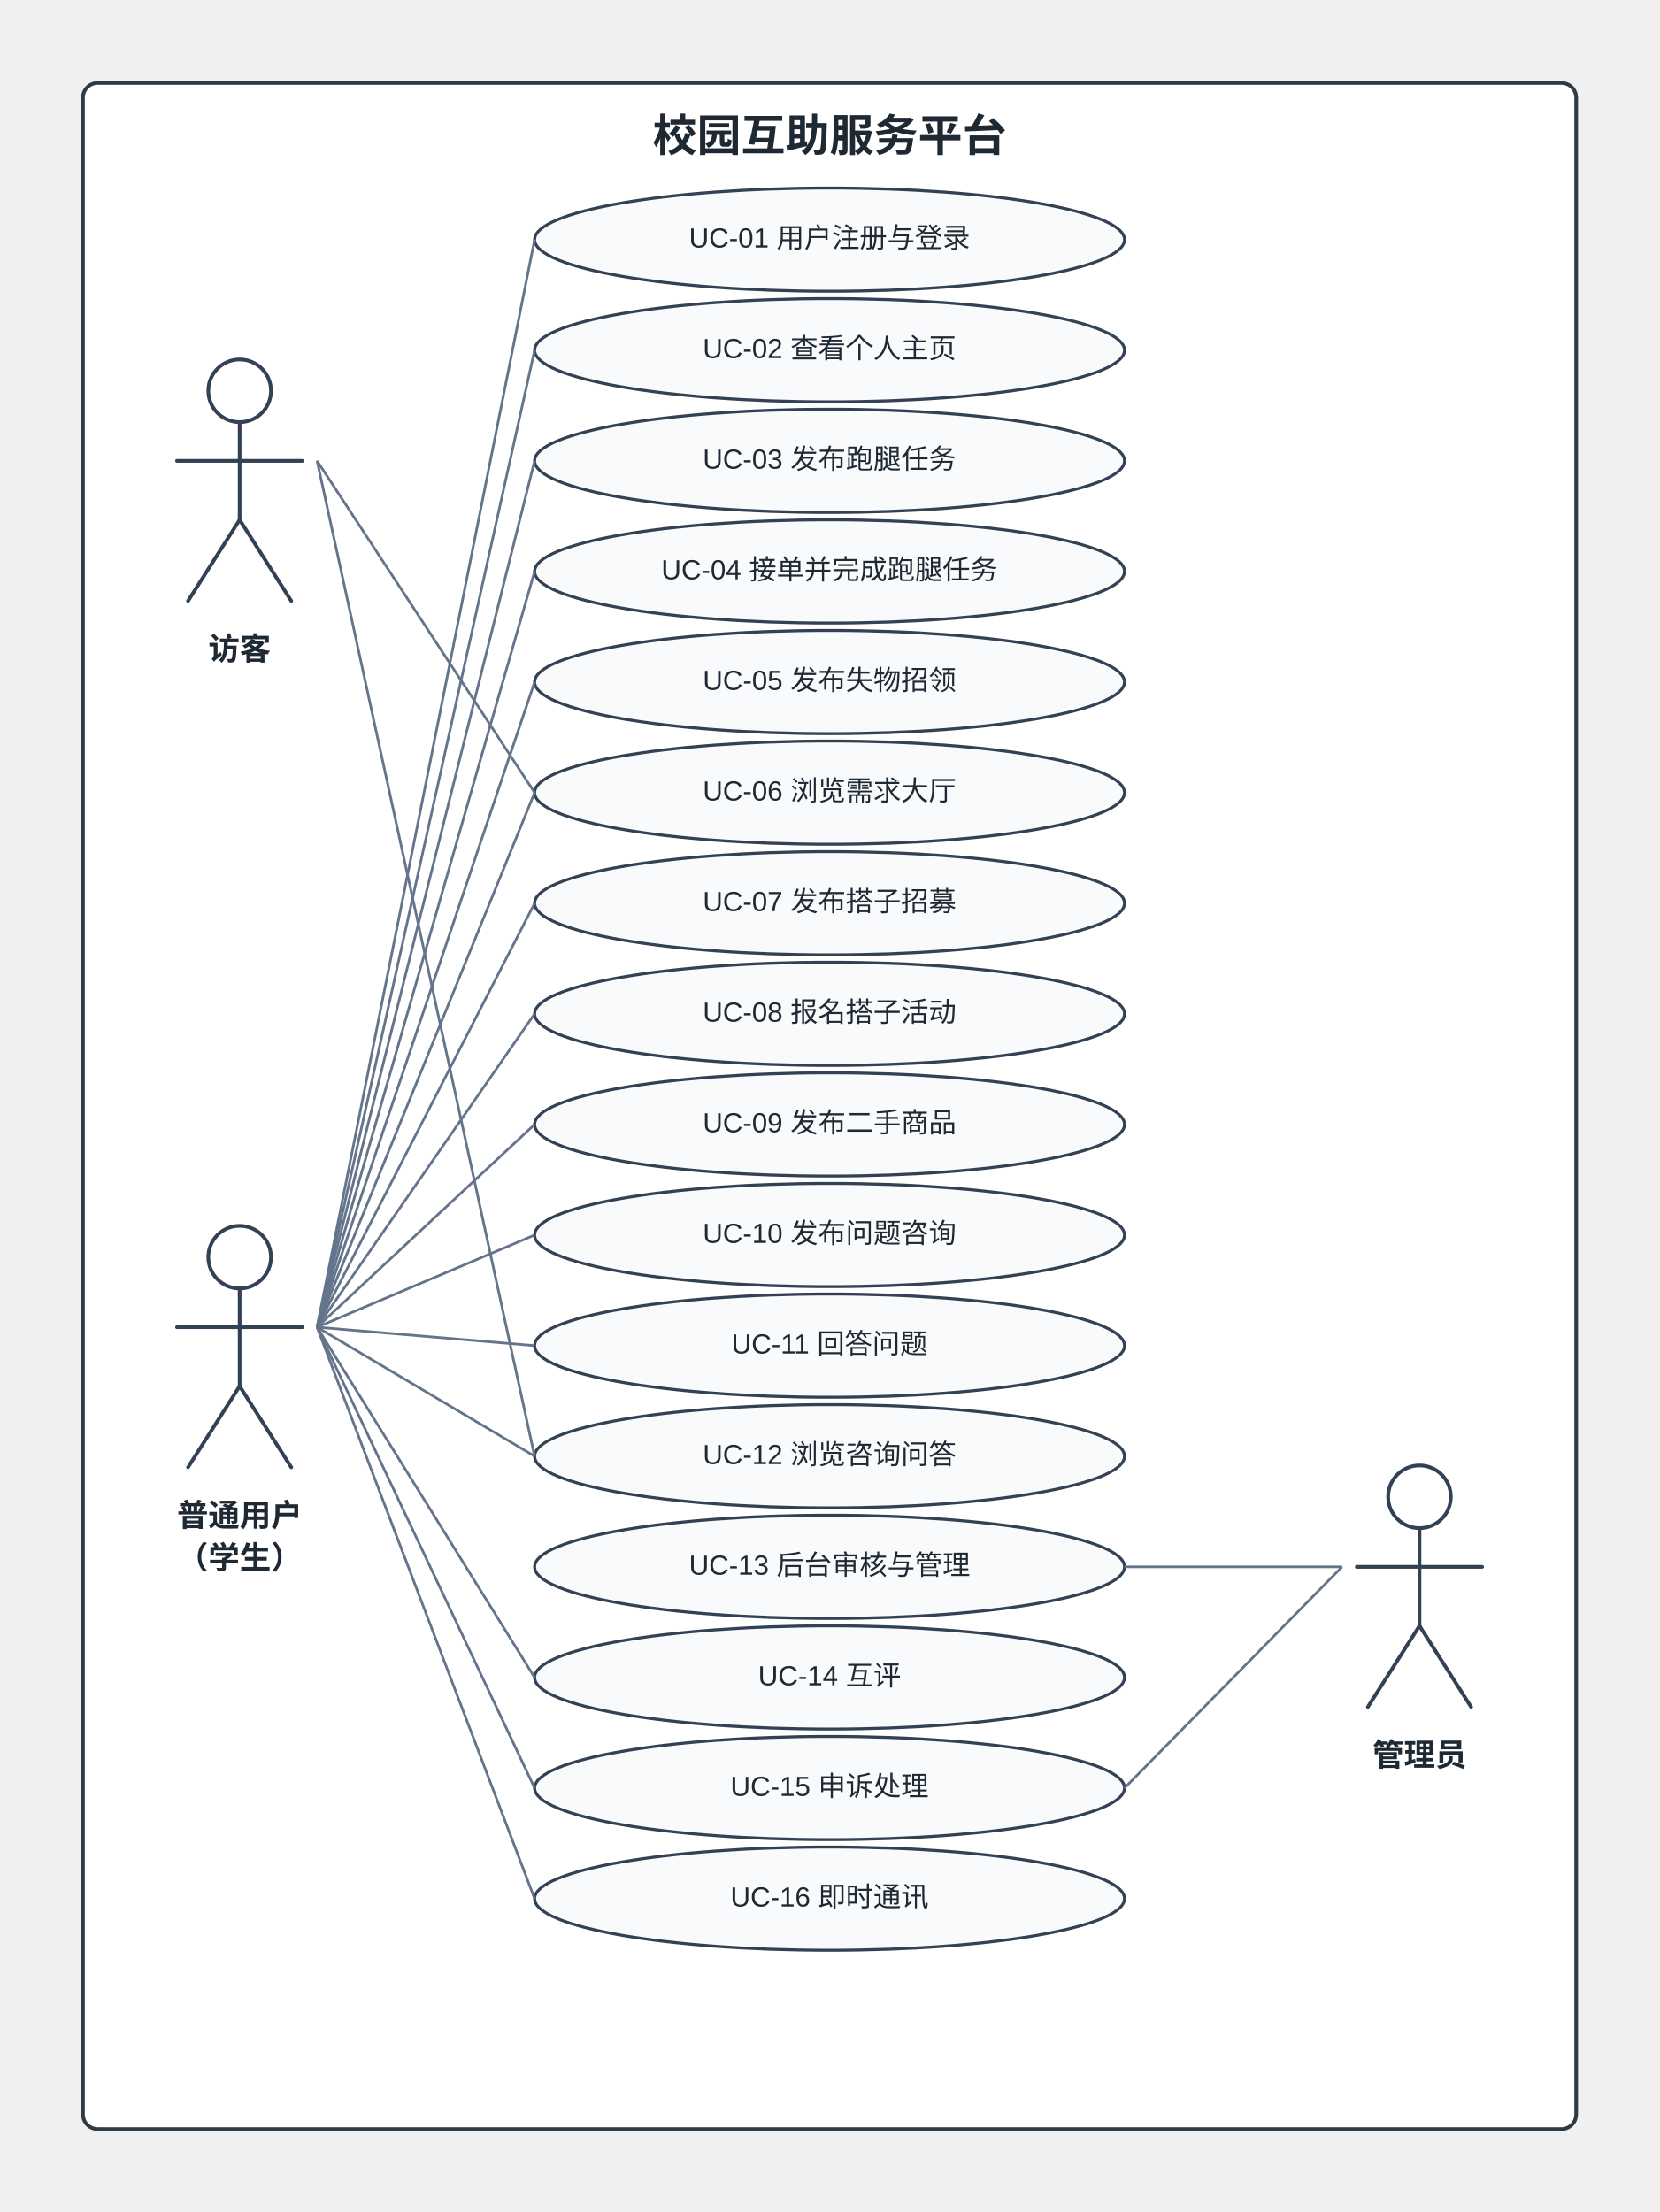
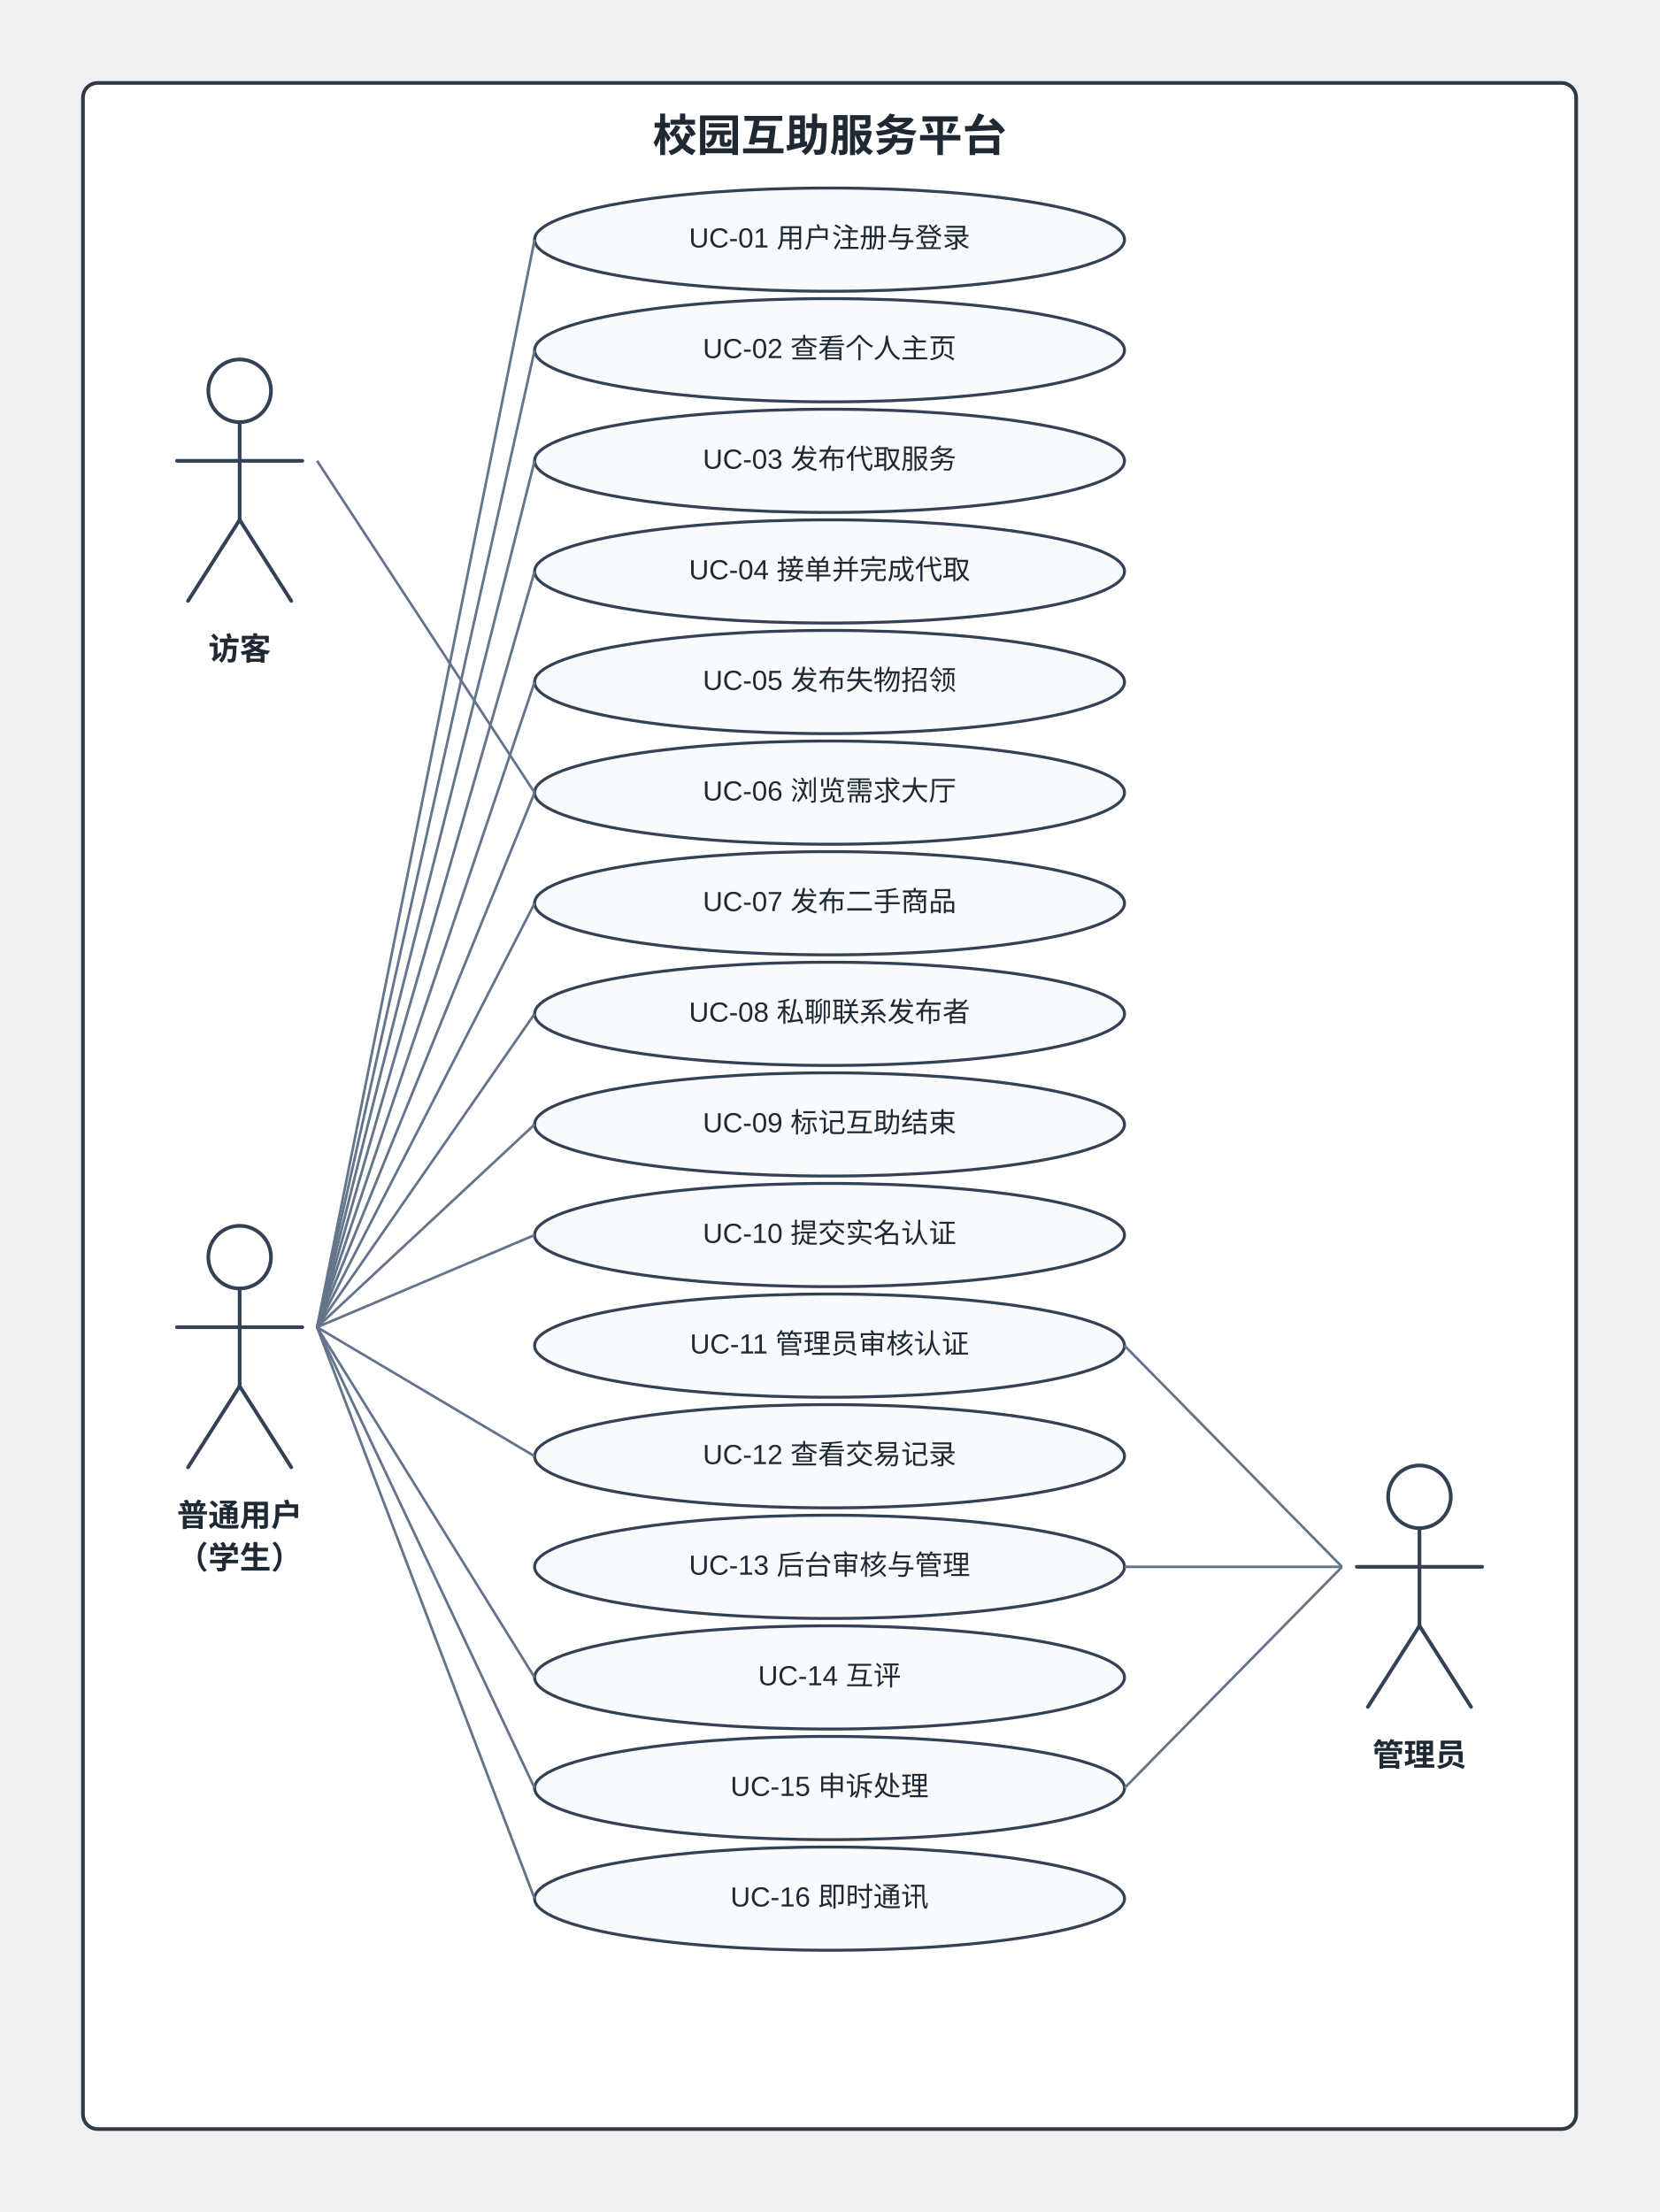
<svg xmlns="http://www.w3.org/2000/svg" width="900" height="1200" viewBox="0 0 900 1200" role="img" aria-label="校园互助服务平台系统级用例图">
  <defs>
    <style>
      text { font-family: "PingFang SC", "Microsoft YaHei", Arial, sans-serif; fill: #1f2933; }
      .title { font-size: 24px; font-weight: 700; }
      .actor-label { font-size: 17px; font-weight: 600; text-anchor: middle; }
      .usecase-text { font-size: 15px; text-anchor: middle; dominant-baseline: middle; }
      .box { fill: #ffffff; stroke: #2f3a45; stroke-width: 2; rx: 8; }
      .usecase { fill: #f8fafc; stroke: #334155; stroke-width: 1.6; }
      .actor-line { stroke: #334155; stroke-width: 2; fill: none; stroke-linecap: round; }
      .link { stroke: #64748b; stroke-width: 1.4; fill: none; }
    </style>
  </defs>
  <rect class="box" x="45" y="45" width="810" height="1110" />
  <text class="title" x="450" y="82" text-anchor="middle">校园互助服务平台</text>
  <g id="uc01">
    <ellipse class="usecase" cx="450" cy="130" rx="160" ry="28" />
    <text class="usecase-text" x="450" y="130">UC-01 用户注册与登录</text>
  </g>
  <g id="uc02">
    <ellipse class="usecase" cx="450" cy="190" rx="160" ry="28" />
    <text class="usecase-text" x="450" y="190">UC-02 查看个人主页</text>
  </g>
  <g id="uc03">
    <ellipse class="usecase" cx="450" cy="250" rx="160" ry="28" />
-     <text class="usecase-text" x="450" y="250">UC-03 发布跑腿任务</text>
+     <text class="usecase-text" x="450" y="250">UC-03 发布代取服务</text>
  </g>
  <g id="uc04">
    <ellipse class="usecase" cx="450" cy="310" rx="160" ry="28" />
-     <text class="usecase-text" x="450" y="310">UC-04 接单并完成跑腿任务</text>
+     <text class="usecase-text" x="450" y="310">UC-04 接单并完成代取</text>
  </g>
  <g id="uc05">
    <ellipse class="usecase" cx="450" cy="370" rx="160" ry="28" />
    <text class="usecase-text" x="450" y="370">UC-05 发布失物招领</text>
  </g>
  <g id="uc06">
    <ellipse class="usecase" cx="450" cy="430" rx="160" ry="28" />
    <text class="usecase-text" x="450" y="430">UC-06 浏览需求大厅</text>
  </g>
  <g id="uc07">
    <ellipse class="usecase" cx="450" cy="490" rx="160" ry="28" />
-     <text class="usecase-text" x="450" y="490">UC-07 发布搭子招募</text>
+     <text class="usecase-text" x="450" y="490">UC-07 发布二手商品</text>
  </g>
  <g id="uc08">
    <ellipse class="usecase" cx="450" cy="550" rx="160" ry="28" />
-     <text class="usecase-text" x="450" y="550">UC-08 报名搭子活动</text>
+     <text class="usecase-text" x="450" y="550">UC-08 私聊联系发布者</text>
  </g>
  <g id="uc09">
    <ellipse class="usecase" cx="450" cy="610" rx="160" ry="28" />
-     <text class="usecase-text" x="450" y="610">UC-09 发布二手商品</text>
+     <text class="usecase-text" x="450" y="610">UC-09 标记互助结束</text>
  </g>
  <g id="uc10">
    <ellipse class="usecase" cx="450" cy="670" rx="160" ry="28" />
-     <text class="usecase-text" x="450" y="670">UC-10 发布问题咨询</text>
+     <text class="usecase-text" x="450" y="670">UC-10 提交实名认证</text>
  </g>
  <g id="uc11">
    <ellipse class="usecase" cx="450" cy="730" rx="160" ry="28" />
-     <text class="usecase-text" x="450" y="730">UC-11 回答问题</text>
+     <text class="usecase-text" x="450" y="730">UC-11 管理员审核认证</text>
  </g>
  <g id="uc12">
    <ellipse class="usecase" cx="450" cy="790" rx="160" ry="28" />
-     <text class="usecase-text" x="450" y="790">UC-12 浏览咨询问答</text>
+     <text class="usecase-text" x="450" y="790">UC-12 查看交易记录</text>
  </g>
  <g id="uc13">
    <ellipse class="usecase" cx="450" cy="850" rx="160" ry="28" />
    <text class="usecase-text" x="450" y="850">UC-13 后台审核与管理</text>
  </g>
  <g id="uc14">
    <ellipse class="usecase" cx="450" cy="910" rx="160" ry="28" />
    <text class="usecase-text" x="450" y="910">UC-14 互评</text>
  </g>
  <g id="uc15">
    <ellipse class="usecase" cx="450" cy="970" rx="160" ry="28" />
    <text class="usecase-text" x="450" y="970">UC-15 申诉处理</text>
  </g>
  <g id="uc16">
    <ellipse class="usecase" cx="450" cy="1030" rx="160" ry="28" />
    <text class="usecase-text" x="450" y="1030">UC-16 即时通讯</text>
  </g>
  <line class="link" x1="172" y1="250" x2="290" y2="430" />
-   <line class="link" x1="172" y1="250" x2="290" y2="790" />
  <line class="link" x1="172" y1="720" x2="290" y2="130" />
  <line class="link" x1="172" y1="720" x2="290" y2="190" />
  <line class="link" x1="172" y1="720" x2="290" y2="250" />
  <line class="link" x1="172" y1="720" x2="290" y2="310" />
  <line class="link" x1="172" y1="720" x2="290" y2="370" />
  <line class="link" x1="172" y1="720" x2="290" y2="430" />
  <line class="link" x1="172" y1="720" x2="290" y2="490" />
  <line class="link" x1="172" y1="720" x2="290" y2="550" />
  <line class="link" x1="172" y1="720" x2="290" y2="610" />
  <line class="link" x1="172" y1="720" x2="290" y2="670" />
-   <line class="link" x1="172" y1="720" x2="290" y2="730" />
  <line class="link" x1="172" y1="720" x2="290" y2="790" />
  <line class="link" x1="172" y1="720" x2="290" y2="910" />
  <line class="link" x1="172" y1="720" x2="290" y2="970" />
  <line class="link" x1="172" y1="720" x2="290" y2="1030" />
+   <line class="link" x1="728" y1="850" x2="610" y2="730" />
  <line class="link" x1="728" y1="850" x2="610" y2="850" />
  <line class="link" x1="728" y1="850" x2="610" y2="970" />
  <g id="visitor" transform="translate(130 250)">
    <circle class="actor-line" cx="0" cy="-38" r="17" />
    <line class="actor-line" x1="0" y1="-21" x2="0" y2="32" />
    <line class="actor-line" x1="-34" y1="0" x2="34" y2="0" />
    <line class="actor-line" x1="0" y1="32" x2="-28" y2="76" />
    <line class="actor-line" x1="0" y1="32" x2="28" y2="76" />
    <text class="actor-label" x="0" y="108">访客</text>
  </g>
  <g id="student" transform="translate(130 720)">
    <circle class="actor-line" cx="0" cy="-38" r="17" />
    <line class="actor-line" x1="0" y1="-21" x2="0" y2="32" />
    <line class="actor-line" x1="-34" y1="0" x2="34" y2="0" />
    <line class="actor-line" x1="0" y1="32" x2="-28" y2="76" />
    <line class="actor-line" x1="0" y1="32" x2="28" y2="76" />
    <text class="actor-label" x="0" y="108">普通用户</text>
    <text class="actor-label" x="0" y="131">（学生）</text>
  </g>
  <g id="admin" transform="translate(770 850)">
    <circle class="actor-line" cx="0" cy="-38" r="17" />
    <line class="actor-line" x1="0" y1="-21" x2="0" y2="32" />
    <line class="actor-line" x1="-34" y1="0" x2="34" y2="0" />
    <line class="actor-line" x1="0" y1="32" x2="-28" y2="76" />
    <line class="actor-line" x1="0" y1="32" x2="28" y2="76" />
    <text class="actor-label" x="0" y="108">管理员</text>
  </g>
</svg>
